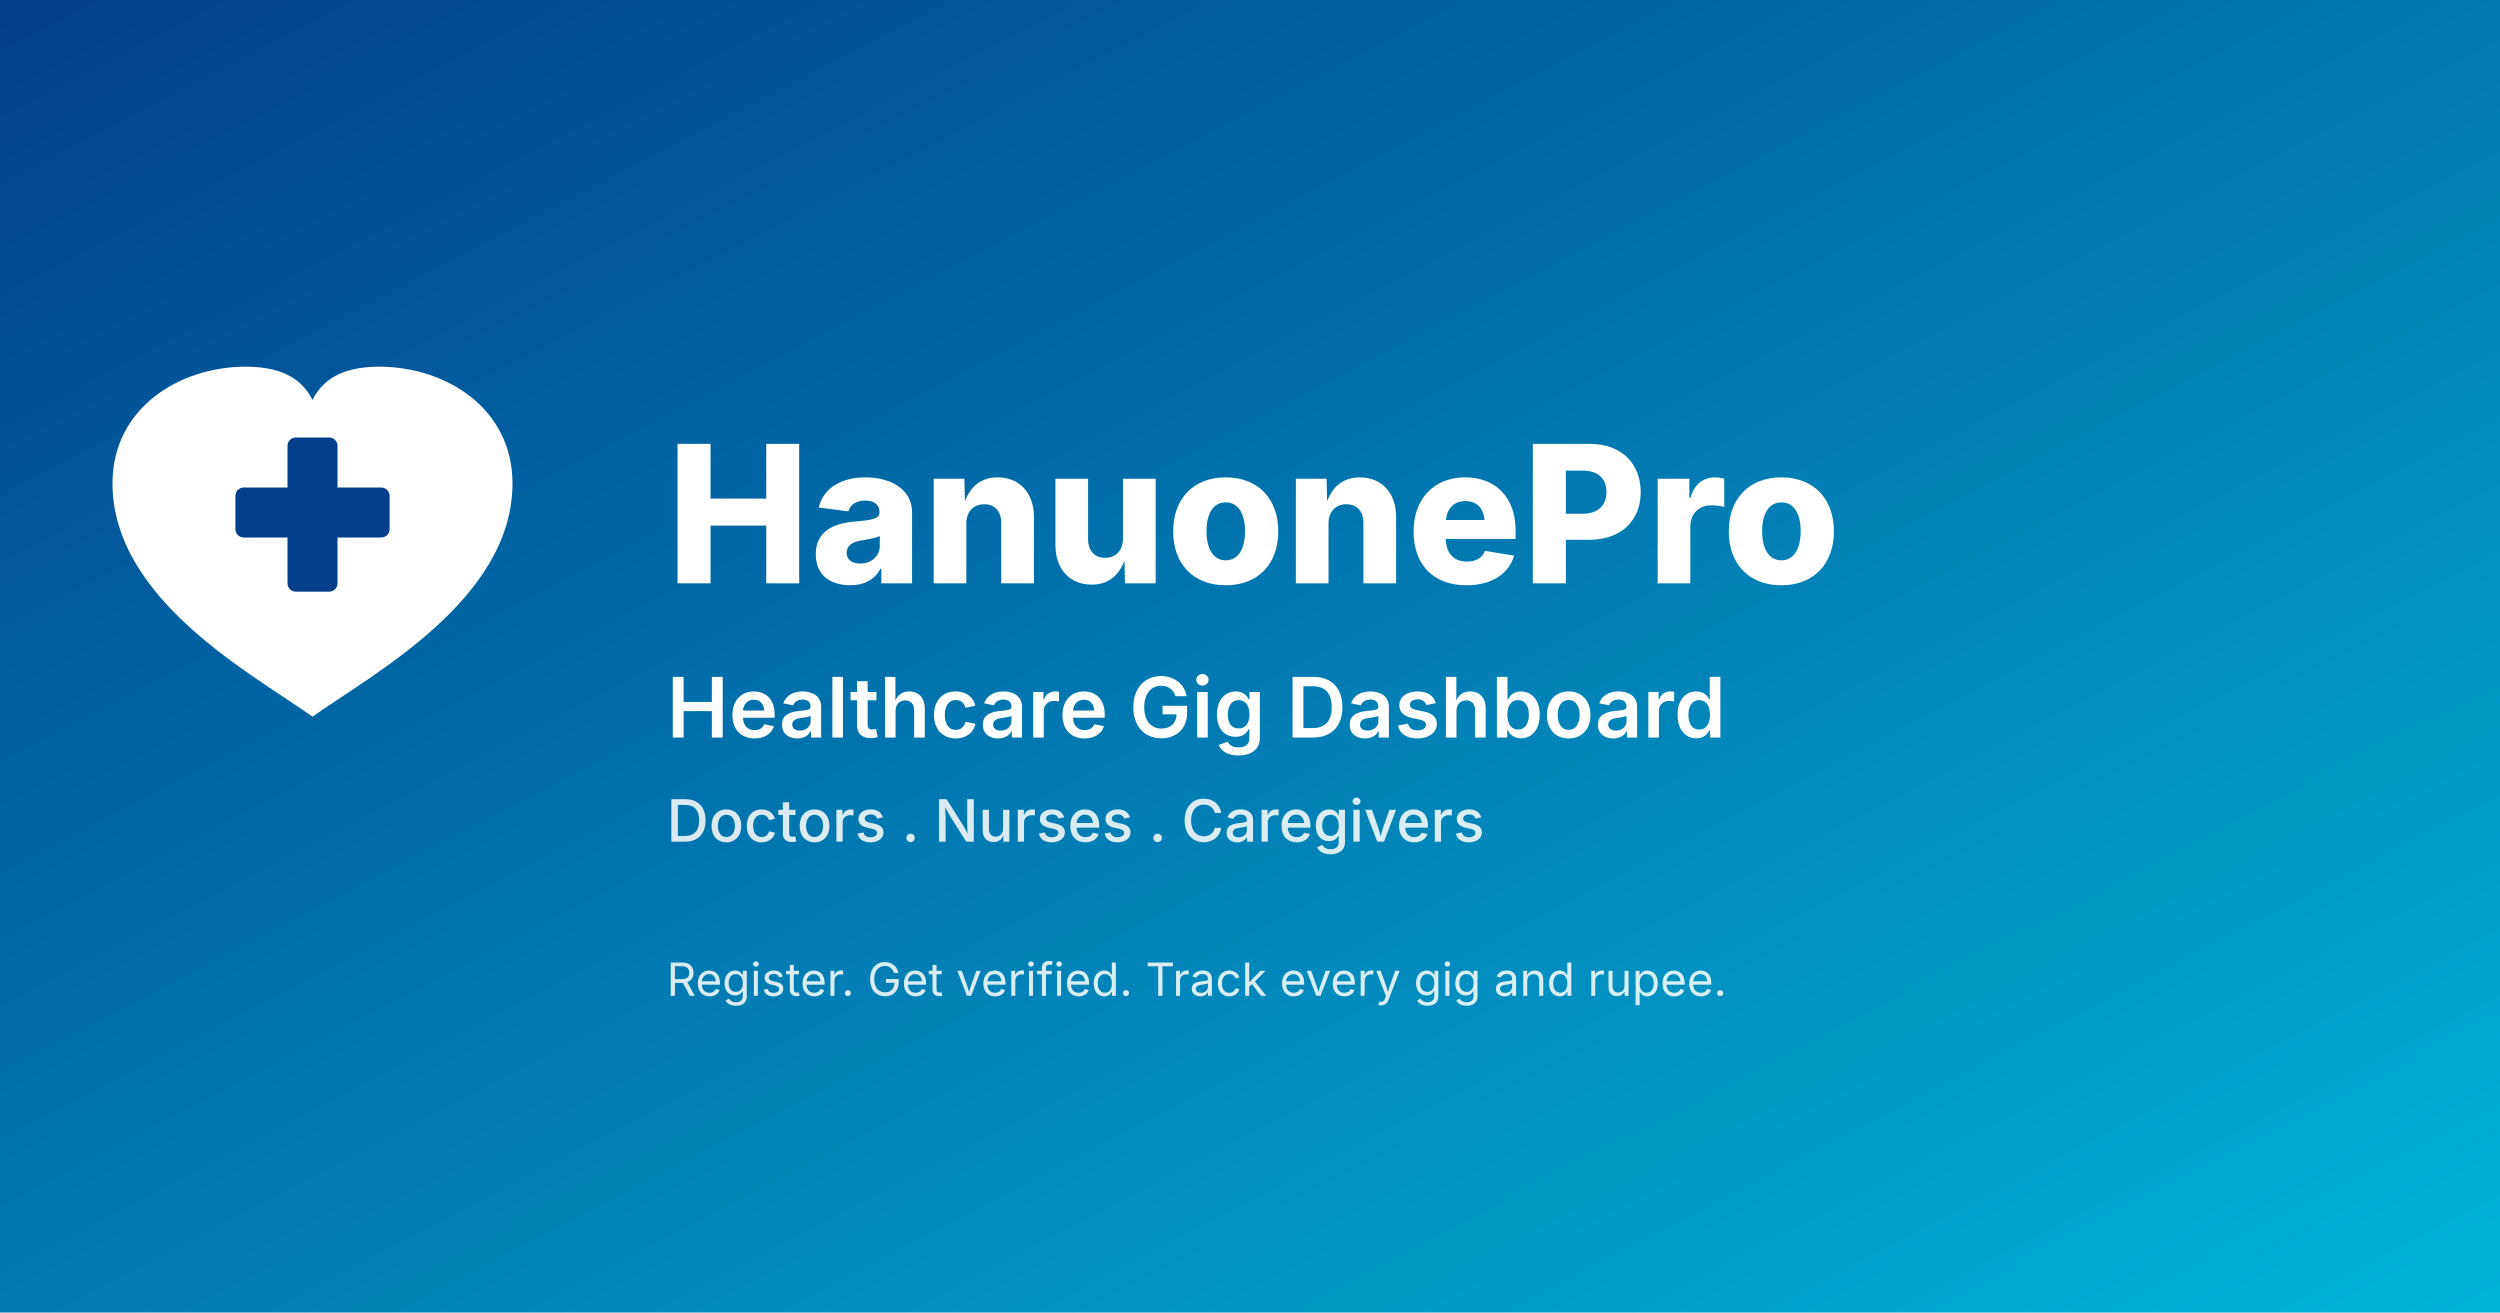
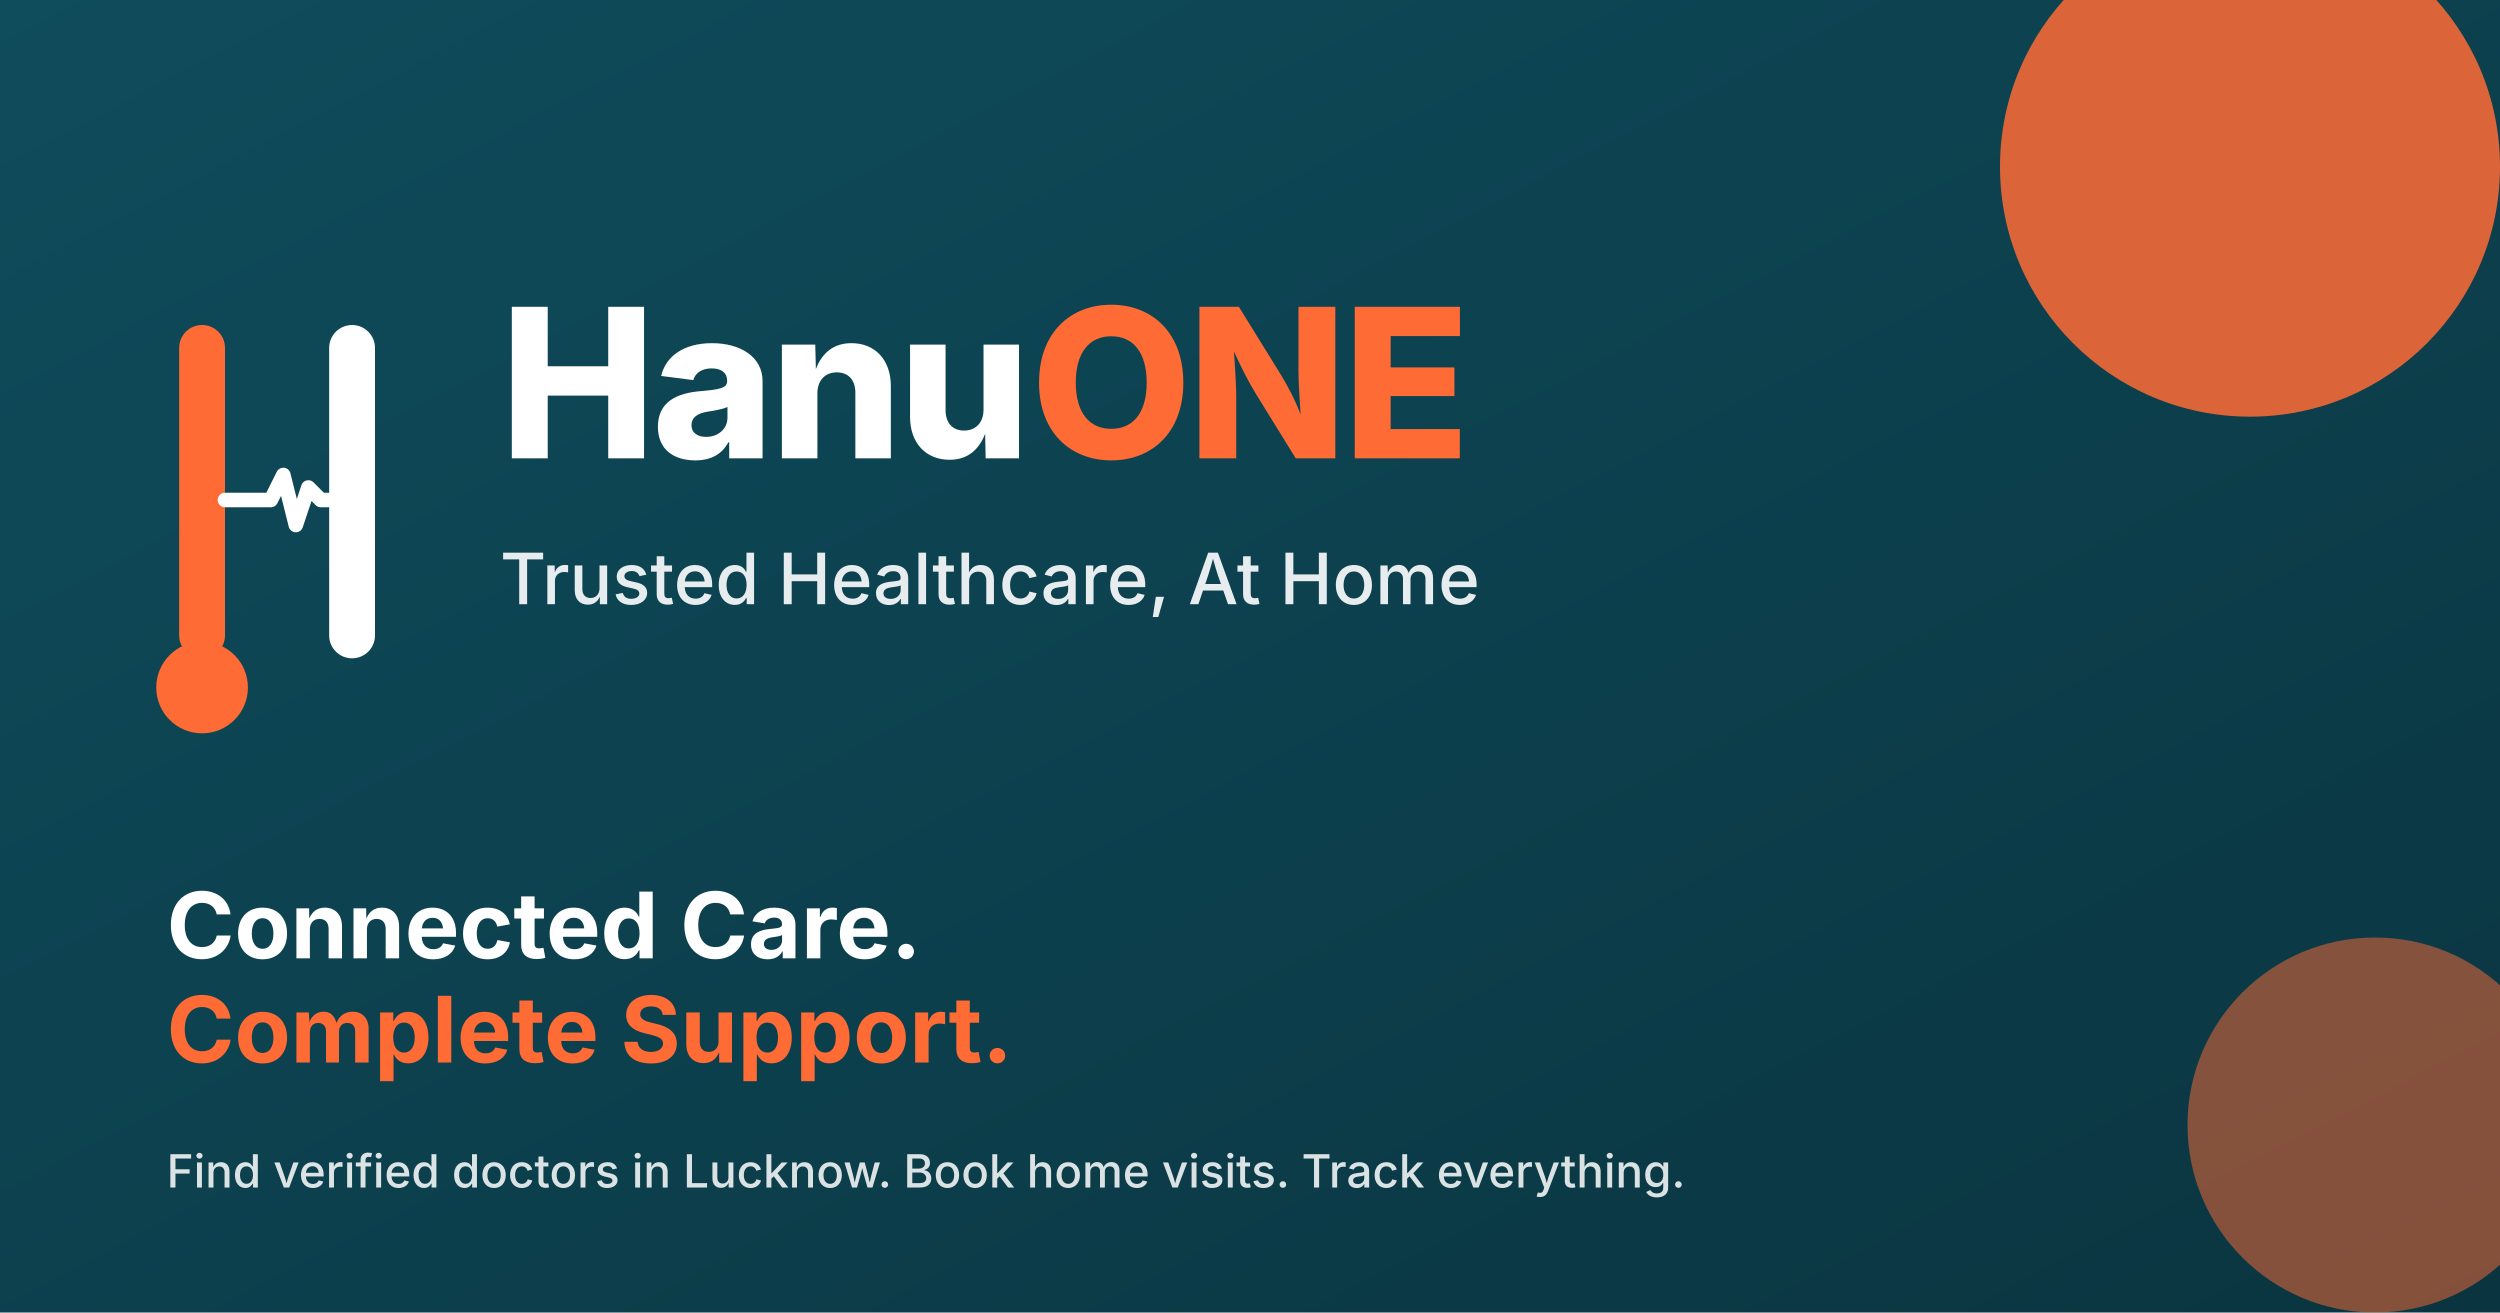
<svg xmlns="http://www.w3.org/2000/svg" viewBox="0 0 1200 630" width="1200" height="630">
  <defs>
    <linearGradient id="bg" x1="0" y1="0" x2="1" y2="1">
-       <stop offset="0%" stop-color="#023E8A" />
-       <stop offset="100%" stop-color="#00B4D8" />
+       <stop offset="0%" stop-color="#0F4C5C" />
+       <stop offset="100%" stop-color="#0a3540" />
    </linearGradient>
  </defs>
  <rect width="1200" height="630" fill="url(#bg)" />
-   <g transform="translate(150,260)">
-     <path d="M 0 84 C -28 64 -96 28 -96 -28 C -96 -64 -64 -84 -32 -84 C -12 -84 -4 -76 0 -68 C 4 -76 12 -84 32 -84 C 64 -84 96 -64 96 -28 C 96 28 28 64 0 84 Z" fill="#ffffff" />
-     <rect x="-12" y="-50" width="24" height="74" rx="4" fill="#023E8A" />
-     <rect x="-37" y="-26" width="74" height="24" rx="4" fill="#023E8A" />
+   <circle cx="1080" cy="80" r="120" fill="#FF6B35" opacity="0.85" />
+   <circle cx="1140" cy="540" r="90" fill="#FF6B35" opacity="0.5" />
+   <g transform="translate(80,150)">
+     <rect x="6" y="6" width="22" height="160" rx="11" fill="#FF6B35" />
+     <circle cx="17" cy="180" r="22" fill="#FF6B35" />
+     <rect x="78" y="6" width="22" height="160" rx="11" fill="#ffffff" />
+     <path d="M 28 90 L 50 90 L 56 78 L 62 102 L 68 84 L 74 90 L 78 90" stroke="#ffffff" stroke-width="7" fill="none" stroke-linecap="round" stroke-linejoin="round" />
  </g>
  <g fill="#ffffff" font-family="Inter, system-ui, sans-serif">
-     <text x="320" y="280" font-size="92" font-weight="800">HanuonePro</text>
-     <text x="320" y="354" font-size="40" font-weight="600">Healthcare Gig Dashboard</text>
-     <text x="320" y="404" font-size="28" font-weight="500" opacity="0.85">Doctors . Nurses . Caregivers</text>
-     <text x="320" y="478" font-size="22" font-weight="400" opacity="0.85">Register. Get verified. Track every gig and rupee.</text>
+     <text x="240" y="220" font-size="100" font-weight="800" letter-spacing="-0.02em">Hanu<tspan fill="#FF6B35">ONE</tspan>
+     </text>
+     <text x="240" y="290" font-size="34" font-weight="500" opacity="0.9">Trusted Healthcare, At Home</text>
+     <text x="80" y="460" font-size="44" font-weight="700">Connected Care.</text>
+     <text x="80" y="510" font-size="44" font-weight="700" fill="#FF6B35">Complete Support.</text>
+     <text x="80" y="570" font-size="22" font-weight="500" opacity="0.85">Find verified doctors in Lucknow. Book home visits. Track everything.</text>
  </g>
</svg>
